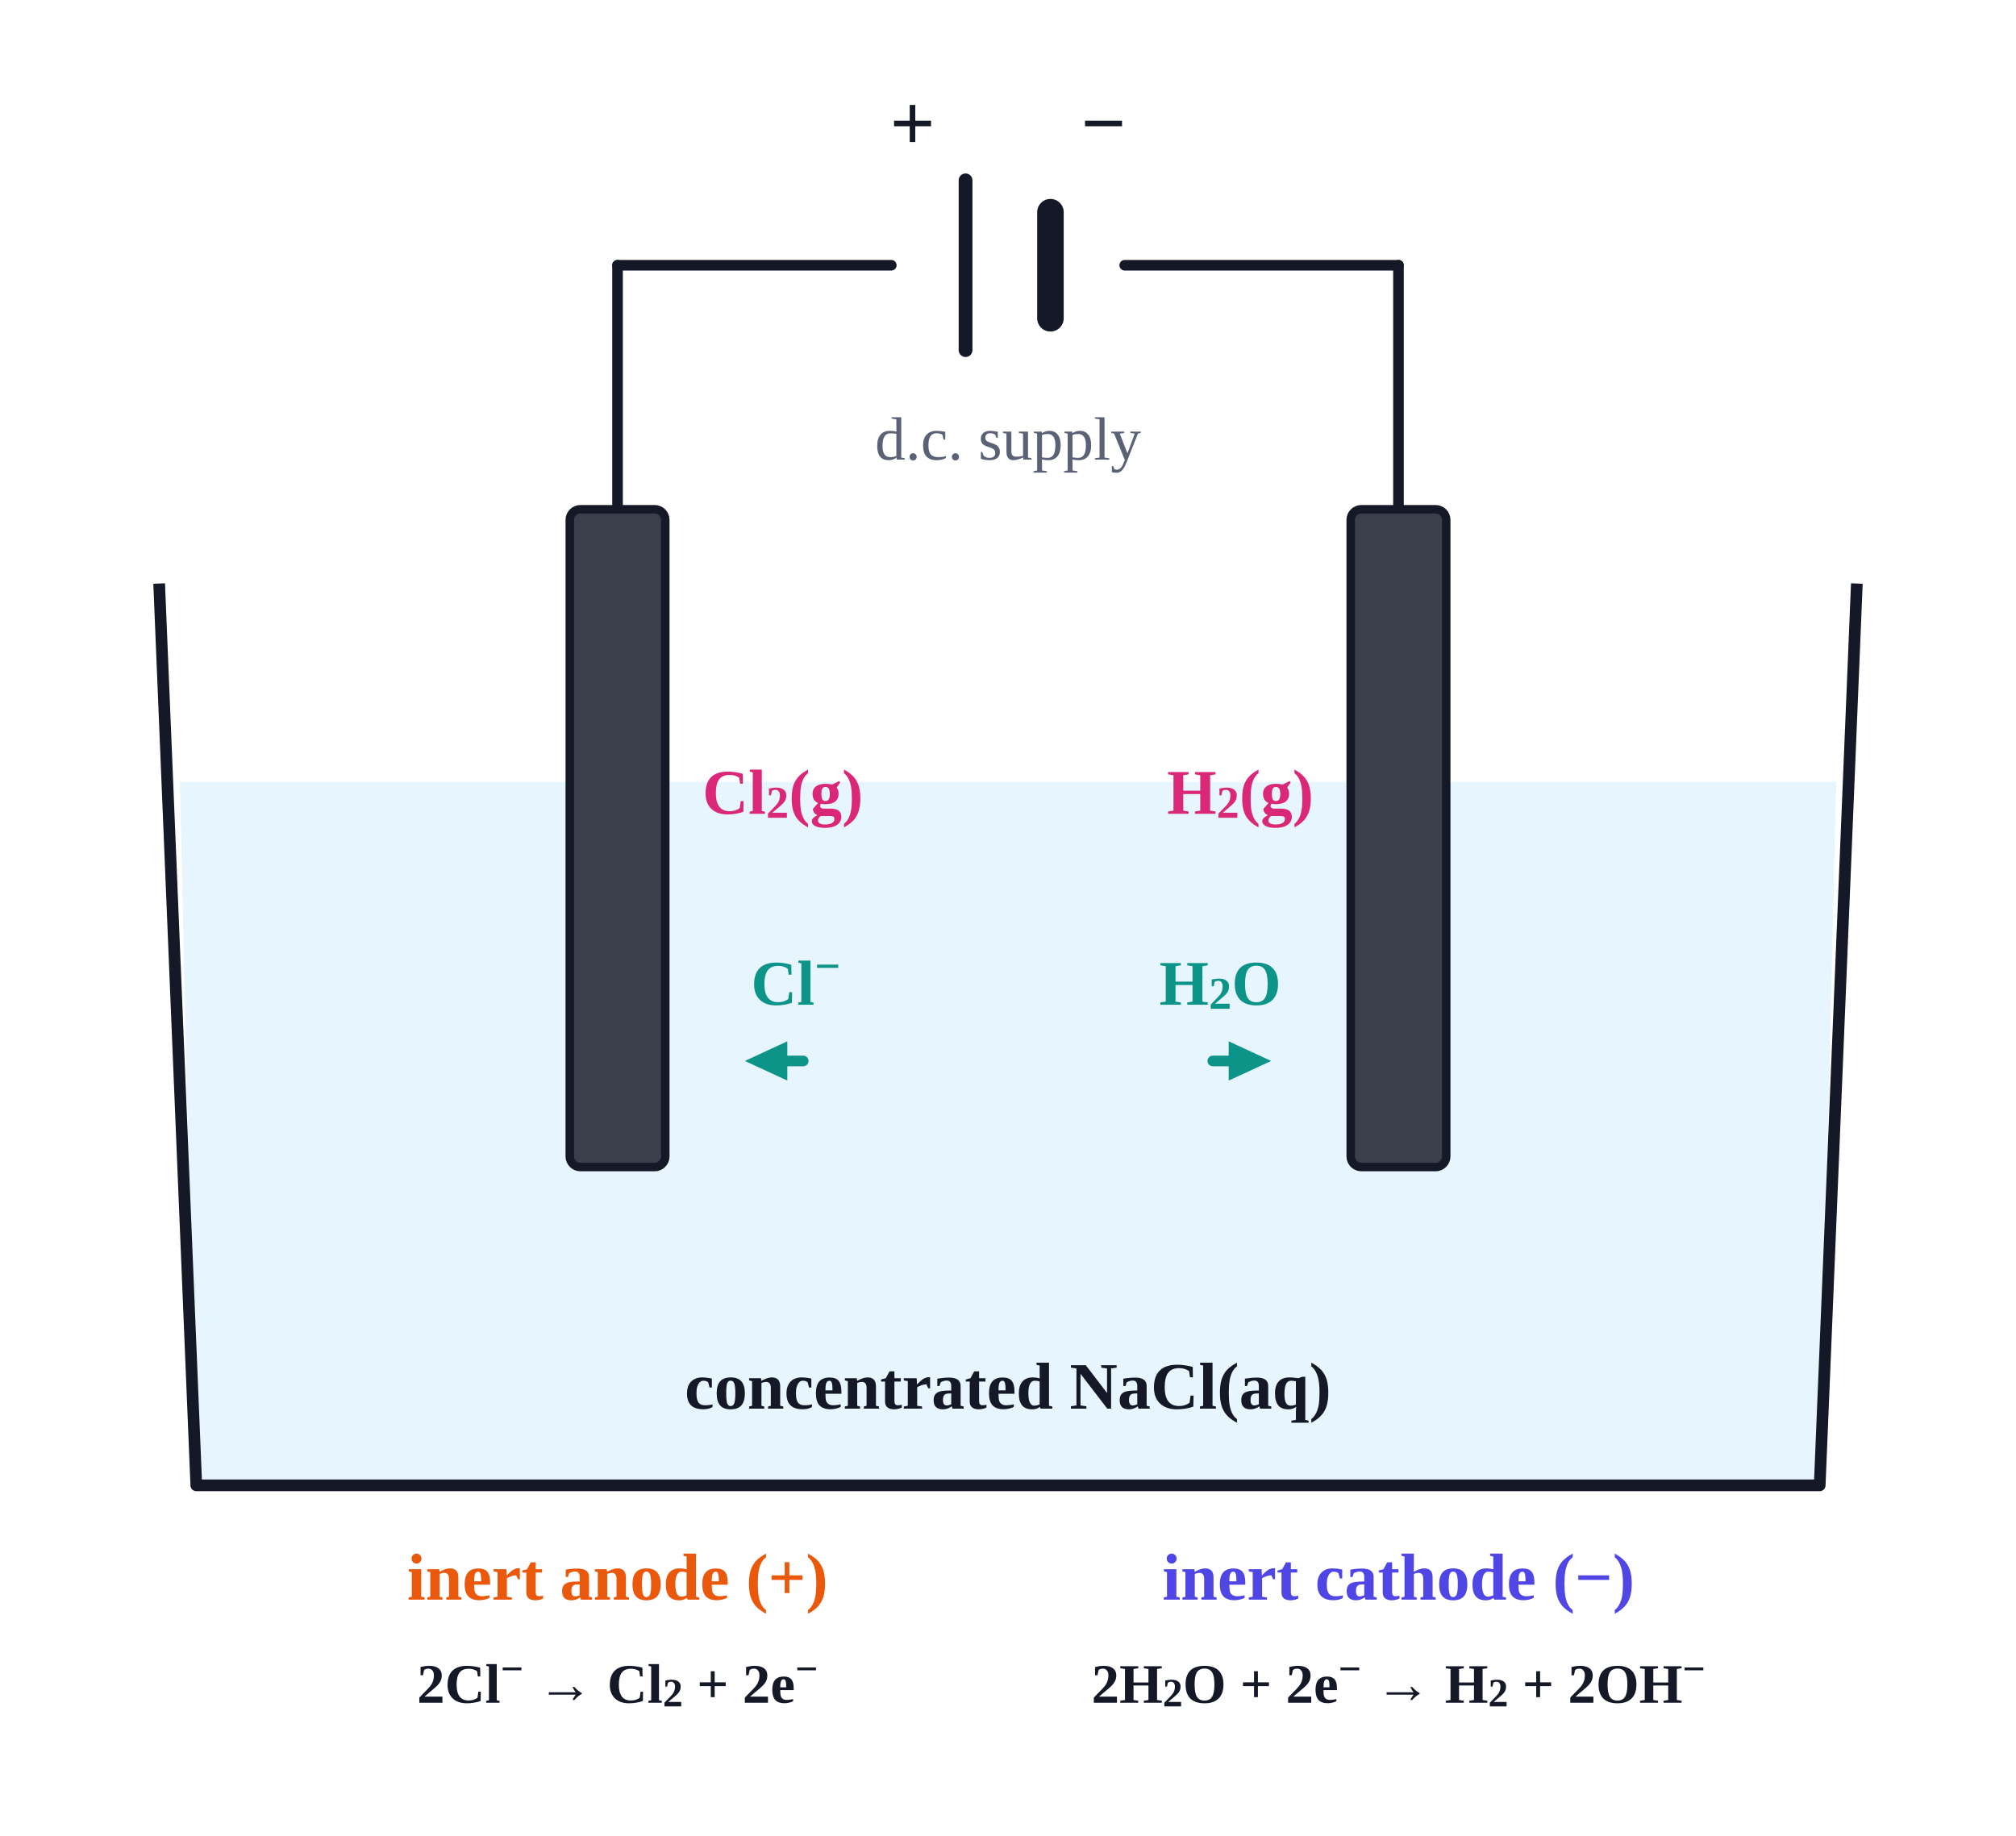
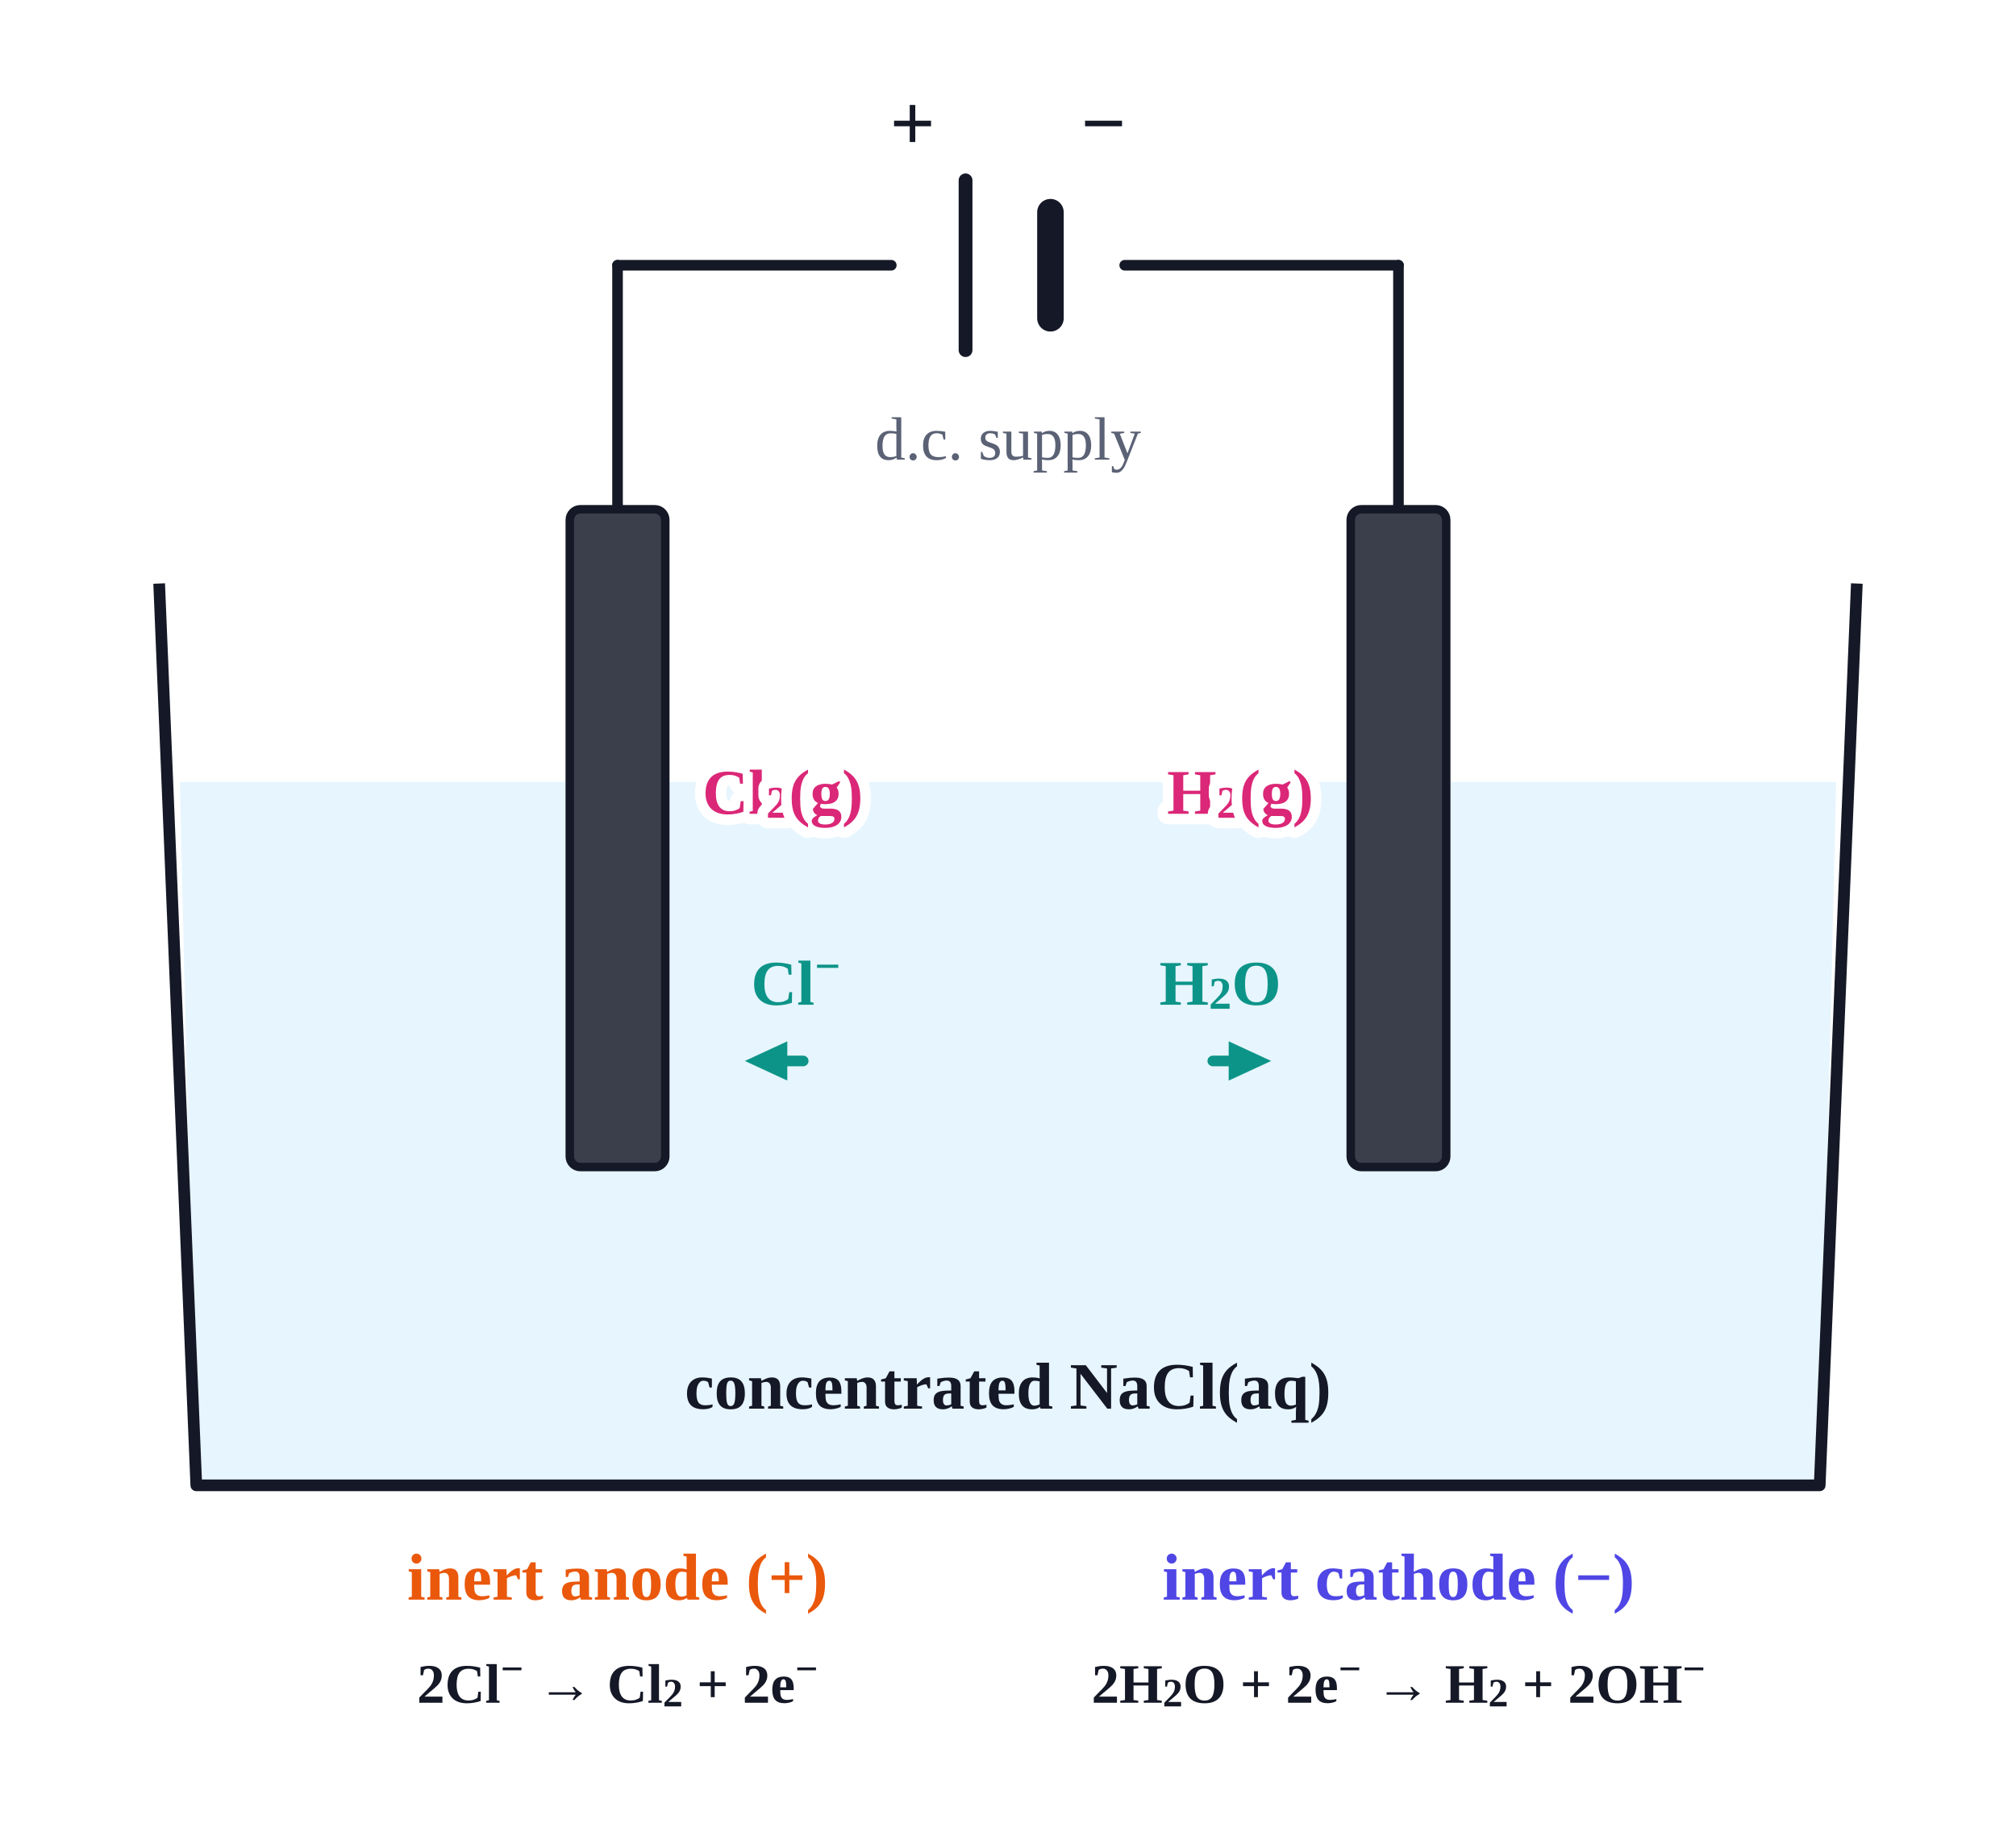
<svg xmlns="http://www.w3.org/2000/svg" viewBox="0 0 380.0 346.0" width="380.0" height="346.0" role="img" aria-label="A cell of brine with a d.c. supply: hydrogen bubbles at the negative electrode, chlorine at the positive electrode." style="color:var(--vx-ink, #151826);font-family:inherit;max-width:100%;height:auto">
  <path d="M33.9 147.4 L37.0 280.0 L343.0 280.0 L346.1 147.4 Z" fill="#e0f2fe" fill-opacity=".8" />
  <path d="M30.0 110.0 L37.0 280.0 L343.0 280.0 L350.0 110.0" fill="none" stroke="var(--vx-ink, #151826)" stroke-width="2.2" stroke-linejoin="round" />
  <text x="190.0" y="262.0" font-size="12.5" font-weight="600" text-anchor="middle" dominant-baseline="middle" fill="var(--vx-ink, #151826)">concentrated NaCl(aq)</text>
  <path d="M116.4 100.0 L116.4 50.0" stroke="var(--vx-ink, #151826)" stroke-width="2" stroke-linecap="round" fill="none" />
  <path d="M116.4 50.0 L168.0 50.0" stroke="var(--vx-ink, #151826)" stroke-width="2" stroke-linecap="round" fill="none" />
  <path d="M212.0 50.0 L263.6 50.0" stroke="var(--vx-ink, #151826)" stroke-width="2" stroke-linecap="round" fill="none" />
  <path d="M263.6 50.0 L263.6 100.0" stroke="var(--vx-ink, #151826)" stroke-width="2" stroke-linecap="round" fill="none" />
  <path d="M182.0 34.0 L182.0 66.0" stroke="var(--vx-ink, #151826)" stroke-width="2.6" stroke-linecap="round" fill="none" />
  <path d="M198.0 40.0 L198.0 60.0" stroke="var(--vx-ink, #151826)" stroke-width="5" stroke-linecap="round" fill="none" />
  <text x="172.0" y="24.0" font-size="15" font-weight="800" text-anchor="middle" dominant-baseline="middle" fill="var(--vx-ink, #151826)">+</text>
  <text x="208.0" y="24.0" font-size="15" font-weight="800" text-anchor="middle" dominant-baseline="middle" fill="var(--vx-ink, #151826)">−</text>
  <text x="190.0" y="84.0" font-size="11.5" font-weight="500" text-anchor="middle" dominant-baseline="middle" fill="var(--vx-soft, #5b6275)">d.c. supply</text>
  <rect x="107.4" y="96.0" width="18.0" height="124.0" rx="2" fill="#3a3f4b" stroke="var(--vx-ink, #151826)" stroke-width="1.6" />
  <text x="116.4" y="298.0" font-size="12.5" font-weight="700" text-anchor="middle" dominant-baseline="middle" fill="var(--vx-a3, #ea580c)">inert anode (+)</text>
  <text x="116.4" y="318.0" font-size="10.5" font-weight="600" text-anchor="middle" dominant-baseline="middle" fill="var(--vx-ink, #151826)">2Cl<tspan baseline-shift="super" font-size="7.6">−</tspan> → Cl<tspan baseline-shift="sub" font-size="7.6">2</tspan> + 2e<tspan baseline-shift="super" font-size="7.6">−</tspan>
  </text>
-   <text x="132.4" y="150.0" font-size="12" font-weight="700" text-anchor="start" dominant-baseline="middle" fill="var(--vx-a2, #db2777)">Cl<tspan baseline-shift="sub" font-size="8.6">2</tspan>(g)</text>
+   <text x="132.4" y="150.0" font-size="12" font-weight="700" text-anchor="start" dominant-baseline="middle" fill="var(--vx-a2, #db2777)" stroke="var(--vx-card, #fff)" stroke-width="4" stroke-linejoin="round" paint-order="stroke">Cl<tspan baseline-shift="sub" font-size="8.6">2</tspan>(g)</text>
  <path d="M151.4 200.0 L147.6 200.0" stroke="var(--vx-a4, #0d9488)" stroke-width="2" stroke-linecap="round" fill="none" />
  <path d="M140.4 200.0 L148.4 196.3 L148.4 203.7 Z" fill="var(--vx-a4, #0d9488)" />
  <text x="150.0" y="186.0" font-size="12" font-weight="700" text-anchor="middle" dominant-baseline="middle" fill="var(--vx-a4, #0d9488)">Cl<tspan baseline-shift="super" font-size="8.6">−</tspan>
  </text>
  <rect x="254.6" y="96.0" width="18.0" height="124.0" rx="2" fill="#3a3f4b" stroke="var(--vx-ink, #151826)" stroke-width="1.6" />
  <text x="263.6" y="298.0" font-size="12.5" font-weight="700" text-anchor="middle" dominant-baseline="middle" fill="var(--vx-a1, #4f46e5)">inert cathode (−)</text>
  <text x="263.6" y="318.0" font-size="10.5" font-weight="600" text-anchor="middle" dominant-baseline="middle" fill="var(--vx-ink, #151826)">2H<tspan baseline-shift="sub" font-size="7.6">2</tspan>O + 2e<tspan baseline-shift="super" font-size="7.6">−</tspan> → H<tspan baseline-shift="sub" font-size="7.6">2</tspan> + 2OH<tspan baseline-shift="super" font-size="7.6">−</tspan>
  </text>
-   <text x="247.6" y="150.0" font-size="12" font-weight="700" text-anchor="end" dominant-baseline="middle" fill="var(--vx-a2, #db2777)">H<tspan baseline-shift="sub" font-size="8.6">2</tspan>(g)</text>
+   <text x="247.6" y="150.0" font-size="12" font-weight="700" text-anchor="end" dominant-baseline="middle" fill="var(--vx-a2, #db2777)" stroke="var(--vx-card, #fff)" stroke-width="4" stroke-linejoin="round" paint-order="stroke">H<tspan baseline-shift="sub" font-size="8.6">2</tspan>(g)</text>
  <path d="M228.6 200.0 L232.4 200.0" stroke="var(--vx-a4, #0d9488)" stroke-width="2" stroke-linecap="round" fill="none" />
  <path d="M239.6 200.0 L231.6 203.7 L231.6 196.3 Z" fill="var(--vx-a4, #0d9488)" />
  <text x="230.0" y="186.0" font-size="12" font-weight="700" text-anchor="middle" dominant-baseline="middle" fill="var(--vx-a4, #0d9488)">H<tspan baseline-shift="sub" font-size="8.6">2</tspan>O</text>
</svg>
